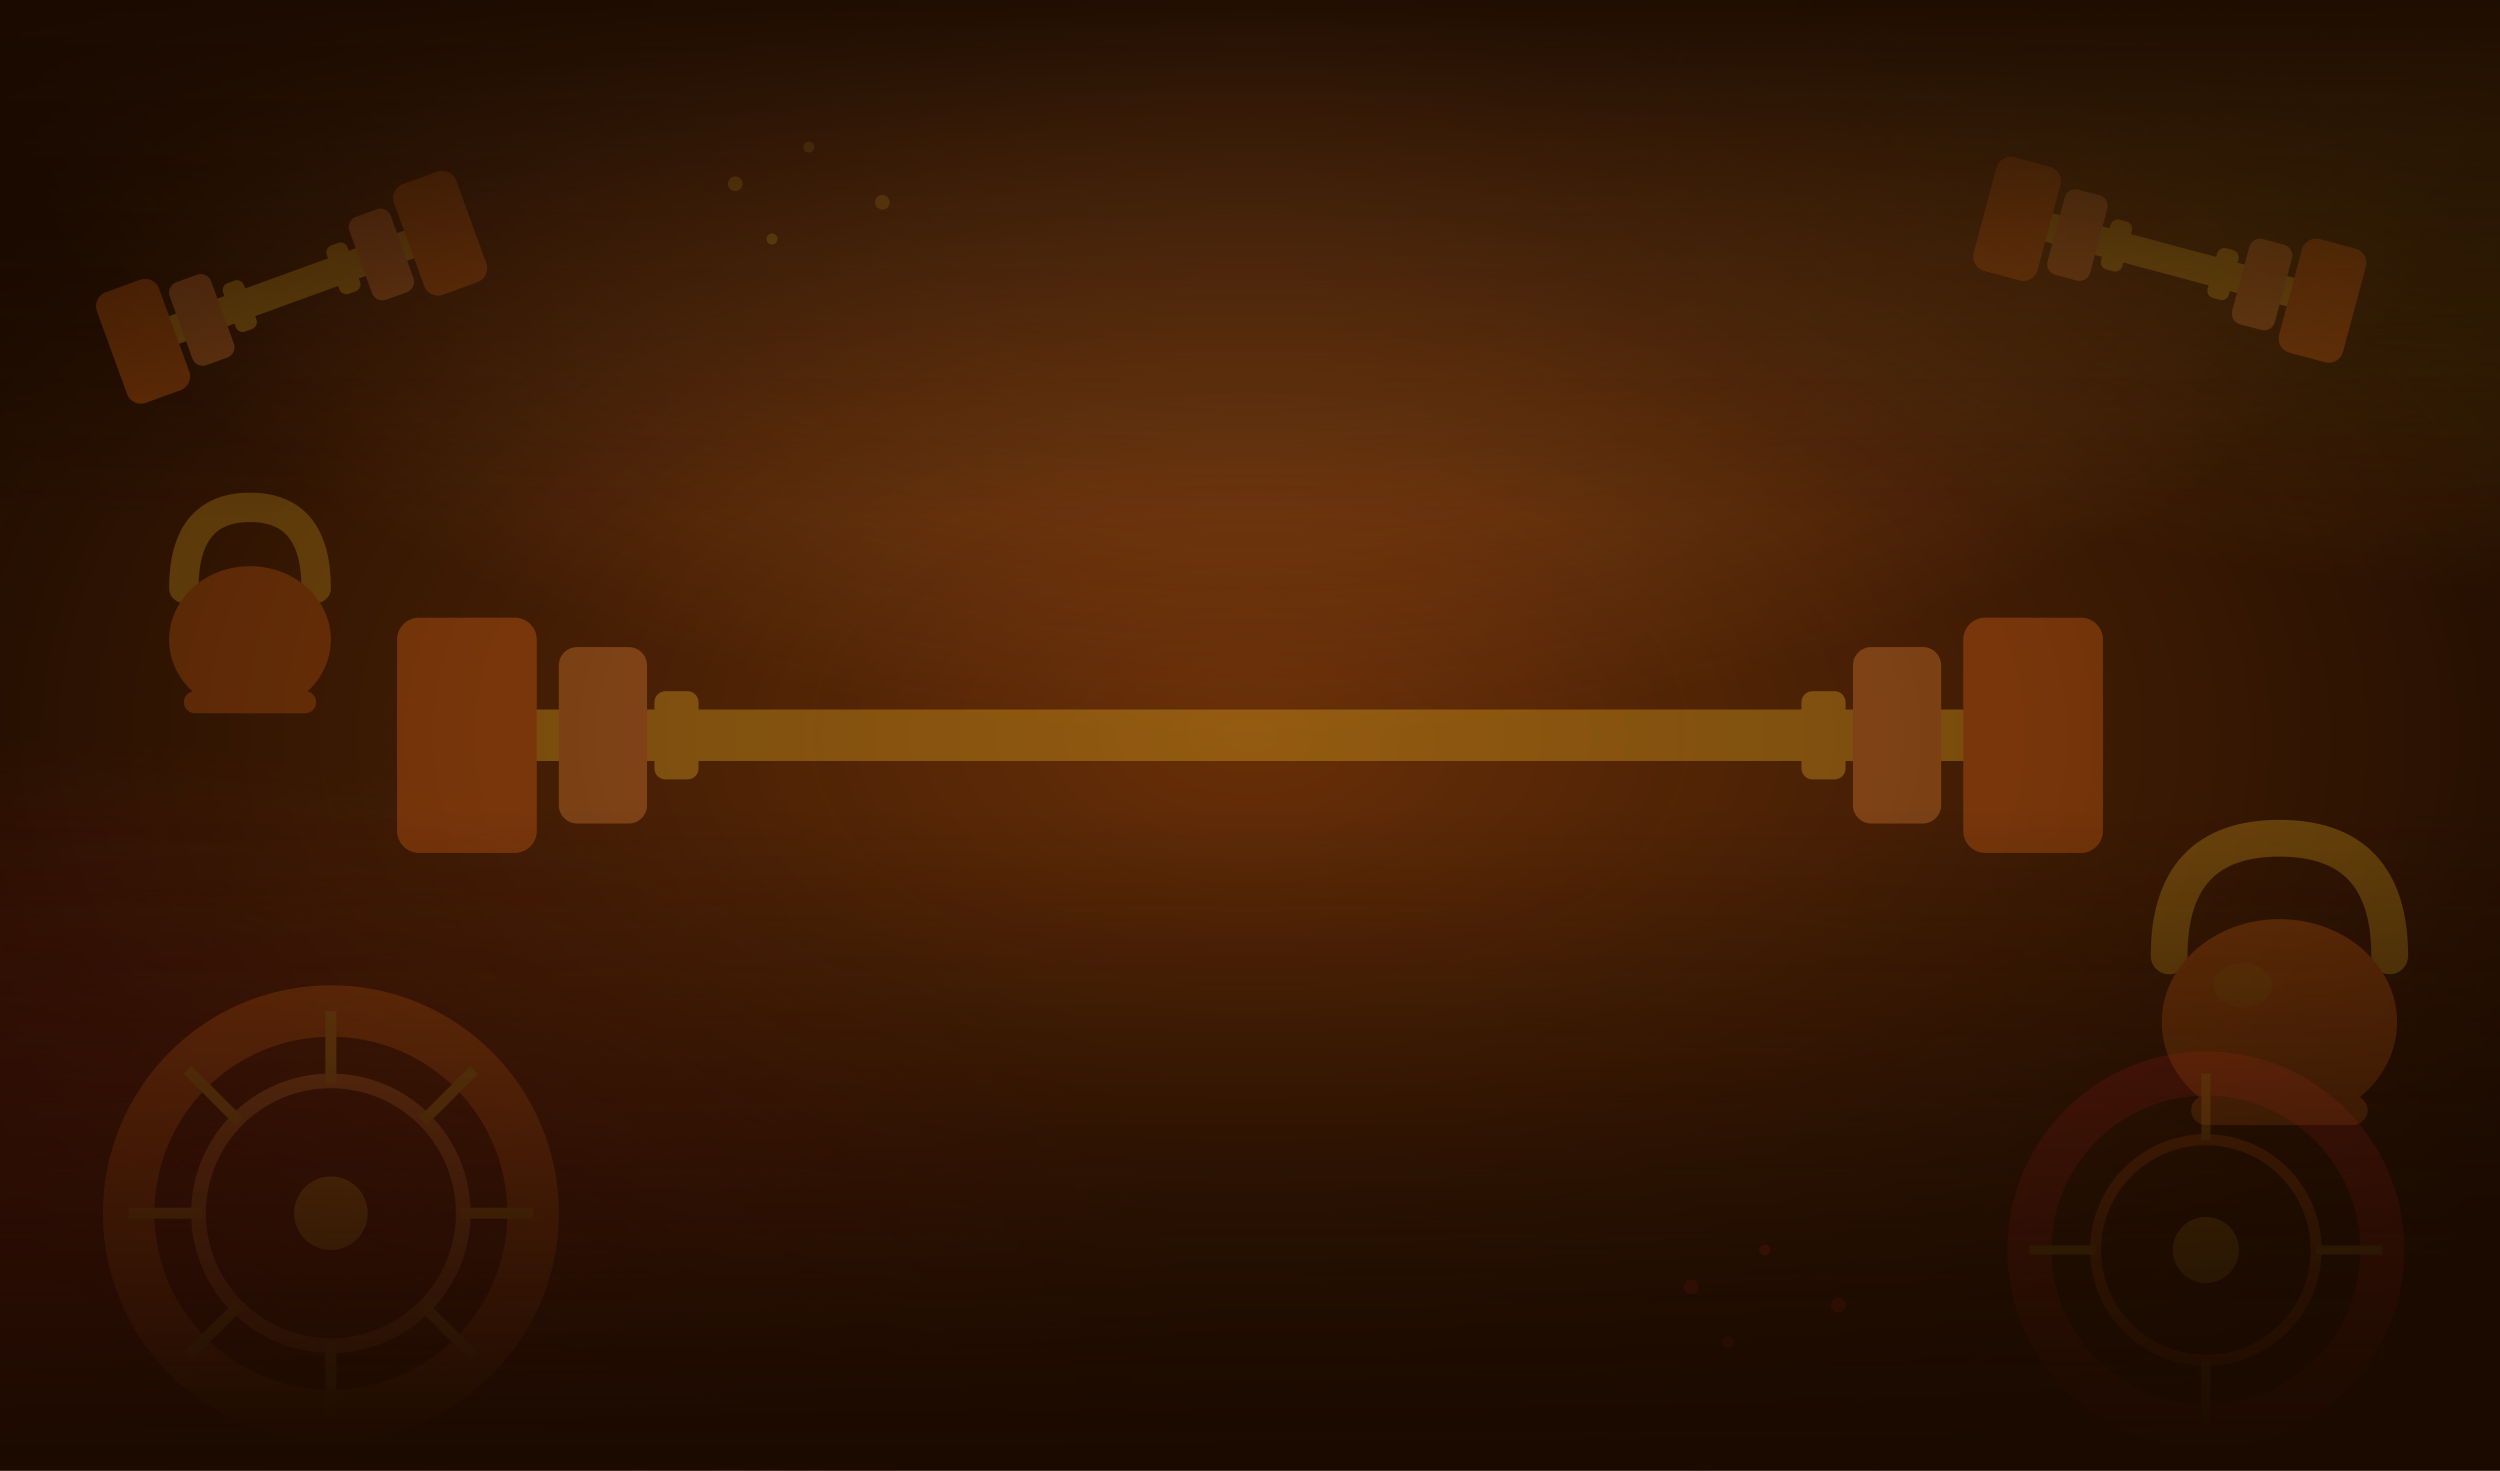
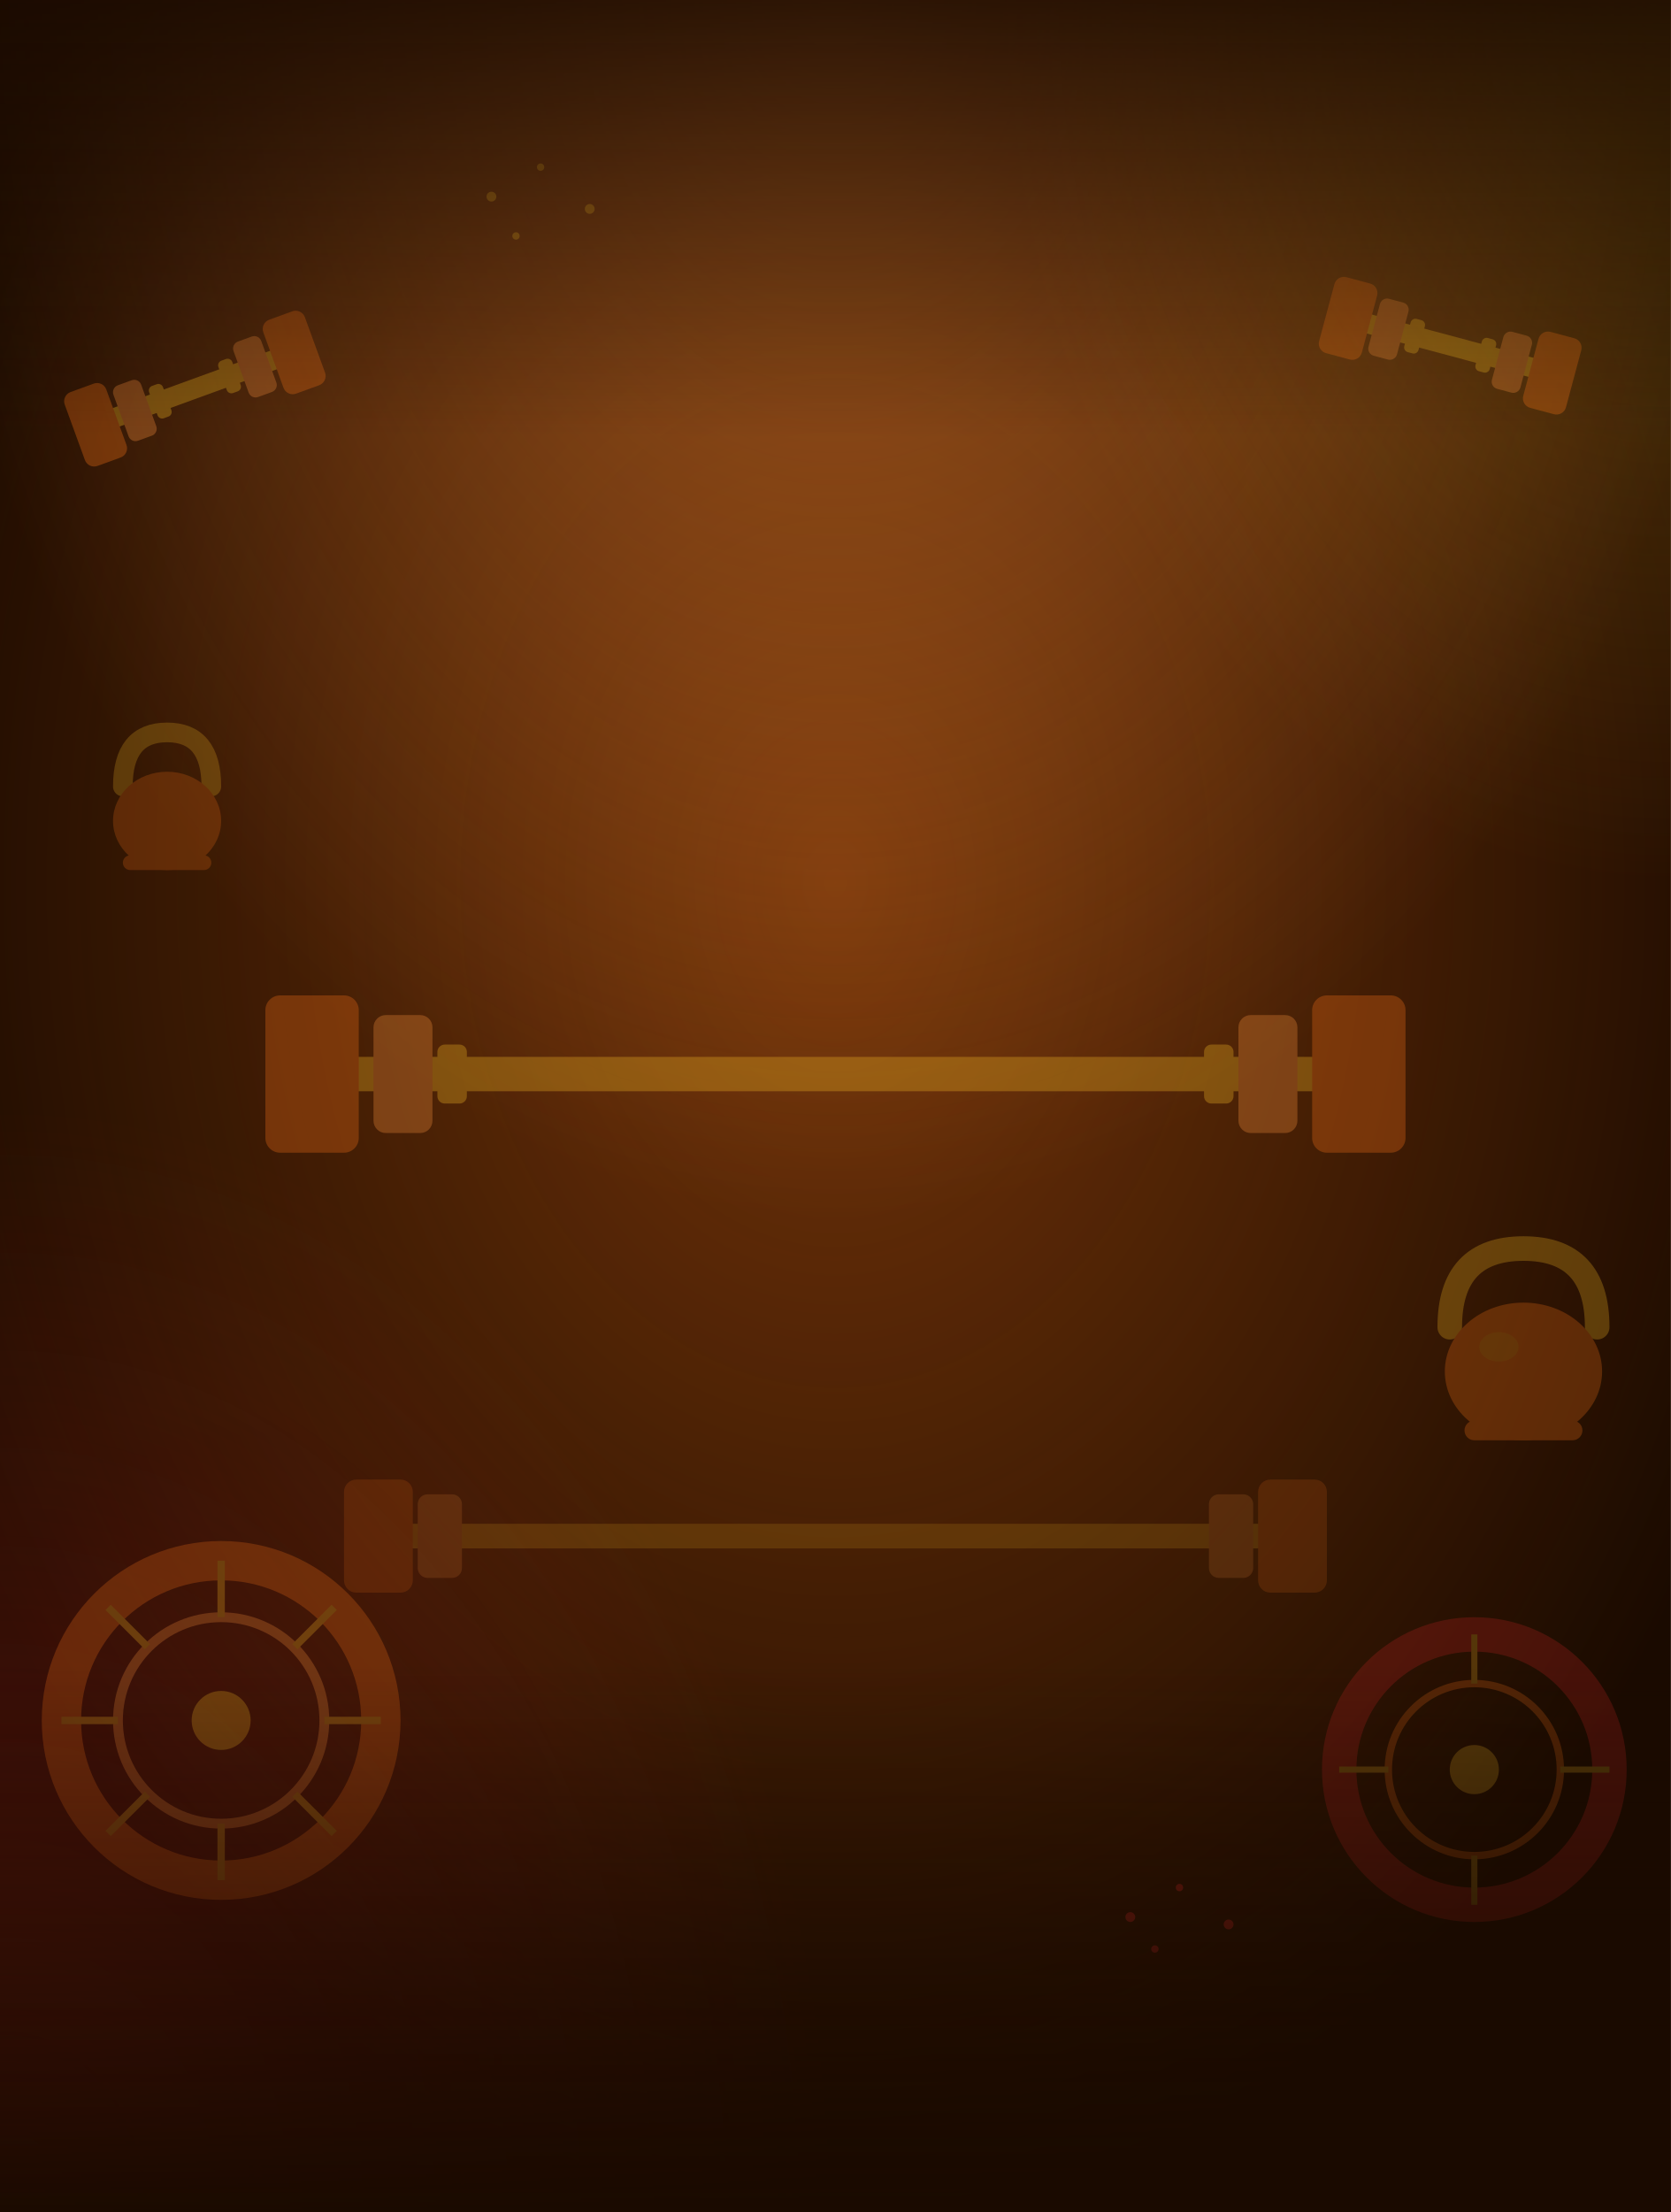
- <svg xmlns="http://www.w3.org/2000/svg" width="100%" viewBox="0 0 680 400" role="img">
-   <rect width="680" height="400" fill="#1a0a00" />
-   <radialGradient id="ga" cx="50%" cy="50%" r="60%">
-     <stop offset="0%" stop-color="#f97316" stop-opacity="0.35" />
+ <svg xmlns="http://www.w3.org/2000/svg" width="100%" height="100%" viewBox="0 0 680 900" preserveAspectRatio="xMidYMid slice">
+   <rect width="680" height="900" fill="#1a0a00" />
+   <radialGradient id="ga" cx="50%" cy="40%" r="60%">
+     <stop offset="0%" stop-color="#f97316" stop-opacity="0.4" />
    <stop offset="100%" stop-color="#f97316" stop-opacity="0" />
  </radialGradient>
-   <rect width="680" height="400" fill="url(#ga)" />
-   <radialGradient id="gb" cx="50%" cy="0%" r="50%">
+   <rect width="680" height="900" fill="url(#ga)" />
+   <radialGradient id="gb" cx="50%" cy="0%" r="55%">
    <stop offset="0%" stop-color="#fb923c" stop-opacity="0.45" />
    <stop offset="100%" stop-color="#fb923c" stop-opacity="0" />
  </radialGradient>
-   <rect width="680" height="400" fill="url(#gb)" />
+   <rect width="680" height="900" fill="url(#gb)" />
  <radialGradient id="gr" cx="0%" cy="100%" r="50%">
    <stop offset="0%" stop-color="#dc2626" stop-opacity="0.3" />
    <stop offset="100%" stop-color="#dc2626" stop-opacity="0" />
  </radialGradient>
-   <rect width="680" height="400" fill="url(#gr)" />
+   <rect width="680" height="900" fill="url(#gr)" />
  <radialGradient id="gy" cx="100%" cy="0%" r="40%">
    <stop offset="0%" stop-color="#fbbf24" stop-opacity="0.25" />
    <stop offset="100%" stop-color="#fbbf24" stop-opacity="0" />
  </radialGradient>
-   <rect width="680" height="400" fill="url(#gy)" />
+   <rect width="680" height="900" fill="url(#gy)" />
  <g opacity="0.3">
-     <rect x="120" y="193" width="440" height="14" rx="7" fill="#fbbf24" />
-     <rect x="108" y="168" width="38" height="64" rx="6" fill="#f97316" />
-     <rect x="152" y="176" width="24" height="48" rx="5" fill="#fb923c" />
-     <rect x="504" y="176" width="24" height="48" rx="5" fill="#fb923c" />
-     <rect x="534" y="168" width="38" height="64" rx="6" fill="#f97316" />
-     <rect x="178" y="188" width="12" height="24" rx="3" fill="#fbbf24" />
-     <rect x="490" y="188" width="12" height="24" rx="3" fill="#fbbf24" />
+     <rect x="120" y="430" width="440" height="14" rx="7" fill="#fbbf24" />
+     <rect x="108" y="405" width="38" height="64" rx="6" fill="#f97316" />
+     <rect x="152" y="413" width="24" height="48" rx="5" fill="#fb923c" />
+     <rect x="504" y="413" width="24" height="48" rx="5" fill="#fb923c" />
+     <rect x="534" y="405" width="38" height="64" rx="6" fill="#f97316" />
+     <rect x="178" y="425" width="12" height="24" rx="3" fill="#fbbf24" />
+     <rect x="490" y="425" width="12" height="24" rx="3" fill="#fbbf24" />
  </g>
-   <g opacity="0.32" transform="rotate(-20 80 80)">
-     <rect x="38" y="74" width="84" height="8" rx="4" fill="#fbbf24" />
-     <rect x="28" y="62" width="18" height="32" rx="4" fill="#f97316" />
-     <rect x="48" y="66" width="12" height="24" rx="3" fill="#fb923c" />
-     <rect x="100" y="66" width="12" height="24" rx="3" fill="#fb923c" />
-     <rect x="114" y="62" width="18" height="32" rx="4" fill="#f97316" />
-     <rect x="62" y="71" width="6" height="14" rx="2" fill="#fbbf24" />
-     <rect x="92" y="71" width="6" height="14" rx="2" fill="#fbbf24" />
+   <g opacity="0.32" transform="rotate(-20 80 160)">
+     <rect x="38" y="154" width="84" height="8" rx="4" fill="#fbbf24" />
+     <rect x="28" y="142" width="18" height="32" rx="4" fill="#f97316" />
+     <rect x="48" y="146" width="12" height="24" rx="3" fill="#fb923c" />
+     <rect x="100" y="146" width="12" height="24" rx="3" fill="#fb923c" />
+     <rect x="114" y="142" width="18" height="32" rx="4" fill="#f97316" />
+     <rect x="62" y="151" width="6" height="14" rx="2" fill="#fbbf24" />
+     <rect x="92" y="151" width="6" height="14" rx="2" fill="#fbbf24" />
  </g>
-   <g opacity="0.32" transform="rotate(15 580 70)">
-     <rect x="548" y="64" width="84" height="8" rx="4" fill="#fbbf24" />
-     <rect x="538" y="52" width="18" height="32" rx="4" fill="#f97316" />
-     <rect x="558" y="56" width="12" height="24" rx="3" fill="#fb923c" />
-     <rect x="610" y="56" width="12" height="24" rx="3" fill="#fb923c" />
-     <rect x="624" y="52" width="18" height="32" rx="4" fill="#f97316" />
-     <rect x="572" y="61" width="6" height="14" rx="2" fill="#fbbf24" />
-     <rect x="602" y="61" width="6" height="14" rx="2" fill="#fbbf24" />
+   <g opacity="0.32" transform="rotate(15 580 140)">
+     <rect x="548" y="134" width="84" height="8" rx="4" fill="#fbbf24" />
+     <rect x="538" y="122" width="18" height="32" rx="4" fill="#f97316" />
+     <rect x="558" y="126" width="12" height="24" rx="3" fill="#fb923c" />
+     <rect x="610" y="126" width="12" height="24" rx="3" fill="#fb923c" />
+     <rect x="624" y="122" width="18" height="32" rx="4" fill="#f97316" />
+     <rect x="572" y="131" width="6" height="14" rx="2" fill="#fbbf24" />
+     <rect x="602" y="131" width="6" height="14" rx="2" fill="#fbbf24" />
  </g>
  <g opacity="0.25">
-     <circle cx="90" cy="330" r="55" fill="none" stroke="#f97316" stroke-width="14" />
-     <circle cx="90" cy="330" r="36" fill="none" stroke="#fb923c" stroke-width="4" />
-     <circle cx="90" cy="330" r="10" fill="#fbbf24" />
-     <line x1="90" y1="275" x2="90" y2="295" stroke="#fbbf24" stroke-width="3" />
-     <line x1="90" y1="365" x2="90" y2="385" stroke="#fbbf24" stroke-width="3" />
-     <line x1="35" y1="330" x2="55" y2="330" stroke="#fbbf24" stroke-width="3" />
-     <line x1="125" y1="330" x2="145" y2="330" stroke="#fbbf24" stroke-width="3" />
-     <line x1="51" y1="291" x2="65" y2="305" stroke="#fbbf24" stroke-width="3" />
-     <line x1="115" y1="355" x2="129" y2="369" stroke="#fbbf24" stroke-width="3" />
-     <line x1="129" y1="291" x2="115" y2="305" stroke="#fbbf24" stroke-width="3" />
-     <line x1="65" y1="355" x2="51" y2="369" stroke="#fbbf24" stroke-width="3" />
+     <circle cx="90" cy="700" r="65" fill="none" stroke="#f97316" stroke-width="16" />
+     <circle cx="90" cy="700" r="42" fill="none" stroke="#fb923c" stroke-width="4" />
+     <circle cx="90" cy="700" r="12" fill="#fbbf24" />
+     <line x1="90" y1="635" x2="90" y2="658" stroke="#fbbf24" stroke-width="3" />
+     <line x1="90" y1="742" x2="90" y2="765" stroke="#fbbf24" stroke-width="3" />
+     <line x1="25" y1="700" x2="48" y2="700" stroke="#fbbf24" stroke-width="3" />
+     <line x1="132" y1="700" x2="155" y2="700" stroke="#fbbf24" stroke-width="3" />
+     <line x1="44" y1="654" x2="60" y2="670" stroke="#fbbf24" stroke-width="3" />
+     <line x1="120" y1="730" x2="136" y2="746" stroke="#fbbf24" stroke-width="3" />
+     <line x1="136" y1="654" x2="120" y2="670" stroke="#fbbf24" stroke-width="3" />
+     <line x1="60" y1="730" x2="44" y2="746" stroke="#fbbf24" stroke-width="3" />
  </g>
  <g opacity="0.22">
-     <circle cx="600" cy="340" r="48" fill="none" stroke="#dc2626" stroke-width="12" />
-     <circle cx="600" cy="340" r="30" fill="none" stroke="#f97316" stroke-width="3" />
-     <circle cx="600" cy="340" r="9" fill="#fbbf24" />
-     <line x1="600" y1="292" x2="600" y2="310" stroke="#fbbf24" stroke-width="2.5" />
-     <line x1="600" y1="370" x2="600" y2="388" stroke="#fbbf24" stroke-width="2.5" />
-     <line x1="552" y1="340" x2="570" y2="340" stroke="#fbbf24" stroke-width="2.5" />
-     <line x1="630" y1="340" x2="648" y2="340" stroke="#fbbf24" stroke-width="2.5" />
+     <circle cx="600" cy="720" r="55" fill="none" stroke="#dc2626" stroke-width="14" />
+     <circle cx="600" cy="720" r="35" fill="none" stroke="#f97316" stroke-width="3" />
+     <circle cx="600" cy="720" r="10" fill="#fbbf24" />
+     <line x1="600" y1="665" x2="600" y2="685" stroke="#fbbf24" stroke-width="2.5" />
+     <line x1="600" y1="755" x2="600" y2="775" stroke="#fbbf24" stroke-width="2.5" />
+     <line x1="545" y1="720" x2="565" y2="720" stroke="#fbbf24" stroke-width="2.5" />
+     <line x1="635" y1="720" x2="655" y2="720" stroke="#fbbf24" stroke-width="2.5" />
  </g>
  <g opacity="0.26">
-     <path d="M590 260 Q590 228 620 228 Q650 228 650 260" fill="none" stroke="#fbbf24" stroke-width="10" stroke-linecap="round" />
-     <ellipse cx="620" cy="278" rx="32" ry="28" fill="#f97316" />
-     <rect x="596" y="298" width="48" height="8" rx="4" fill="#f97316" />
-     <ellipse cx="610" cy="268" rx="8" ry="6" fill="#fbbf24" opacity="0.4" />
+     <path d="M590 540 Q590 508 620 508 Q650 508 650 540" fill="none" stroke="#fbbf24" stroke-width="10" stroke-linecap="round" />
+     <ellipse cx="620" cy="558" rx="32" ry="28" fill="#f97316" />
+     <rect x="596" y="578" width="48" height="8" rx="4" fill="#f97316" />
+     <ellipse cx="610" cy="548" rx="8" ry="6" fill="#fbbf24" opacity="0.4" />
  </g>
  <g opacity="0.22">
-     <path d="M50 160 Q50 138 68 138 Q86 138 86 160" fill="none" stroke="#fbbf24" stroke-width="8" stroke-linecap="round" />
-     <ellipse cx="68" cy="174" rx="22" ry="20" fill="#f97316" />
-     <rect x="50" y="188" width="36" height="6" rx="3" fill="#f97316" />
+     <path d="M50 320 Q50 298 68 298 Q86 298 86 320" fill="none" stroke="#fbbf24" stroke-width="8" stroke-linecap="round" />
+     <ellipse cx="68" cy="334" rx="22" ry="20" fill="#f97316" />
+     <rect x="50" y="348" width="36" height="6" rx="3" fill="#f97316" />
+   </g>
+   <g opacity="0.15">
+     <rect x="150" y="620" width="380" height="10" rx="5" fill="#fbbf24" />
+     <rect x="140" y="602" width="28" height="46" rx="5" fill="#f97316" />
+     <rect x="170" y="608" width="18" height="34" rx="4" fill="#fb923c" />
+     <rect x="492" y="608" width="18" height="34" rx="4" fill="#fb923c" />
+     <rect x="512" y="602" width="28" height="46" rx="5" fill="#f97316" />
  </g>
  <g fill="#fbbf24" opacity="0.35">
-     <circle cx="200" cy="50" r="2" />
-     <circle cx="220" cy="40" r="1.5" />
-     <circle cx="240" cy="55" r="2" />
-     <circle cx="210" cy="65" r="1.5" />
+     <circle cx="200" cy="80" r="2" />
+     <circle cx="220" cy="68" r="1.5" />
+     <circle cx="240" cy="85" r="2" />
+     <circle cx="210" cy="96" r="1.5" />
  </g>
  <g fill="#dc2626" opacity="0.35">
-     <circle cx="460" cy="350" r="2" />
-     <circle cx="480" cy="340" r="1.5" />
-     <circle cx="500" cy="355" r="2" />
-     <circle cx="470" cy="365" r="1.5" />
+     <circle cx="460" cy="780" r="2" />
+     <circle cx="480" cy="768" r="1.5" />
+     <circle cx="500" cy="783" r="2" />
+     <circle cx="470" cy="793" r="1.5" />
  </g>
  <linearGradient id="ft" x1="0" y1="1" x2="0" y2="0">
-     <stop offset="65%" stop-color="#1a0a00" stop-opacity="0" />
-     <stop offset="100%" stop-color="#1a0a00" stop-opacity="0.92" />
+     <stop offset="80%" stop-color="#1a0a00" stop-opacity="0" />
+     <stop offset="100%" stop-color="#1a0a00" stop-opacity="0.85" />
  </linearGradient>
-   <rect width="680" height="400" fill="url(#ft)" />
+   <rect width="680" height="900" fill="url(#ft)" />
  <linearGradient id="fb" x1="0" y1="0" x2="0" y2="1">
-     <stop offset="55%" stop-color="#1a0a00" stop-opacity="0" />
+     <stop offset="75%" stop-color="#1a0a00" stop-opacity="0" />
    <stop offset="100%" stop-color="#1a0a00" stop-opacity="1" />
  </linearGradient>
-   <rect width="680" height="400" fill="url(#fb)" />
+   <rect width="680" height="900" fill="url(#fb)" />
</svg>
